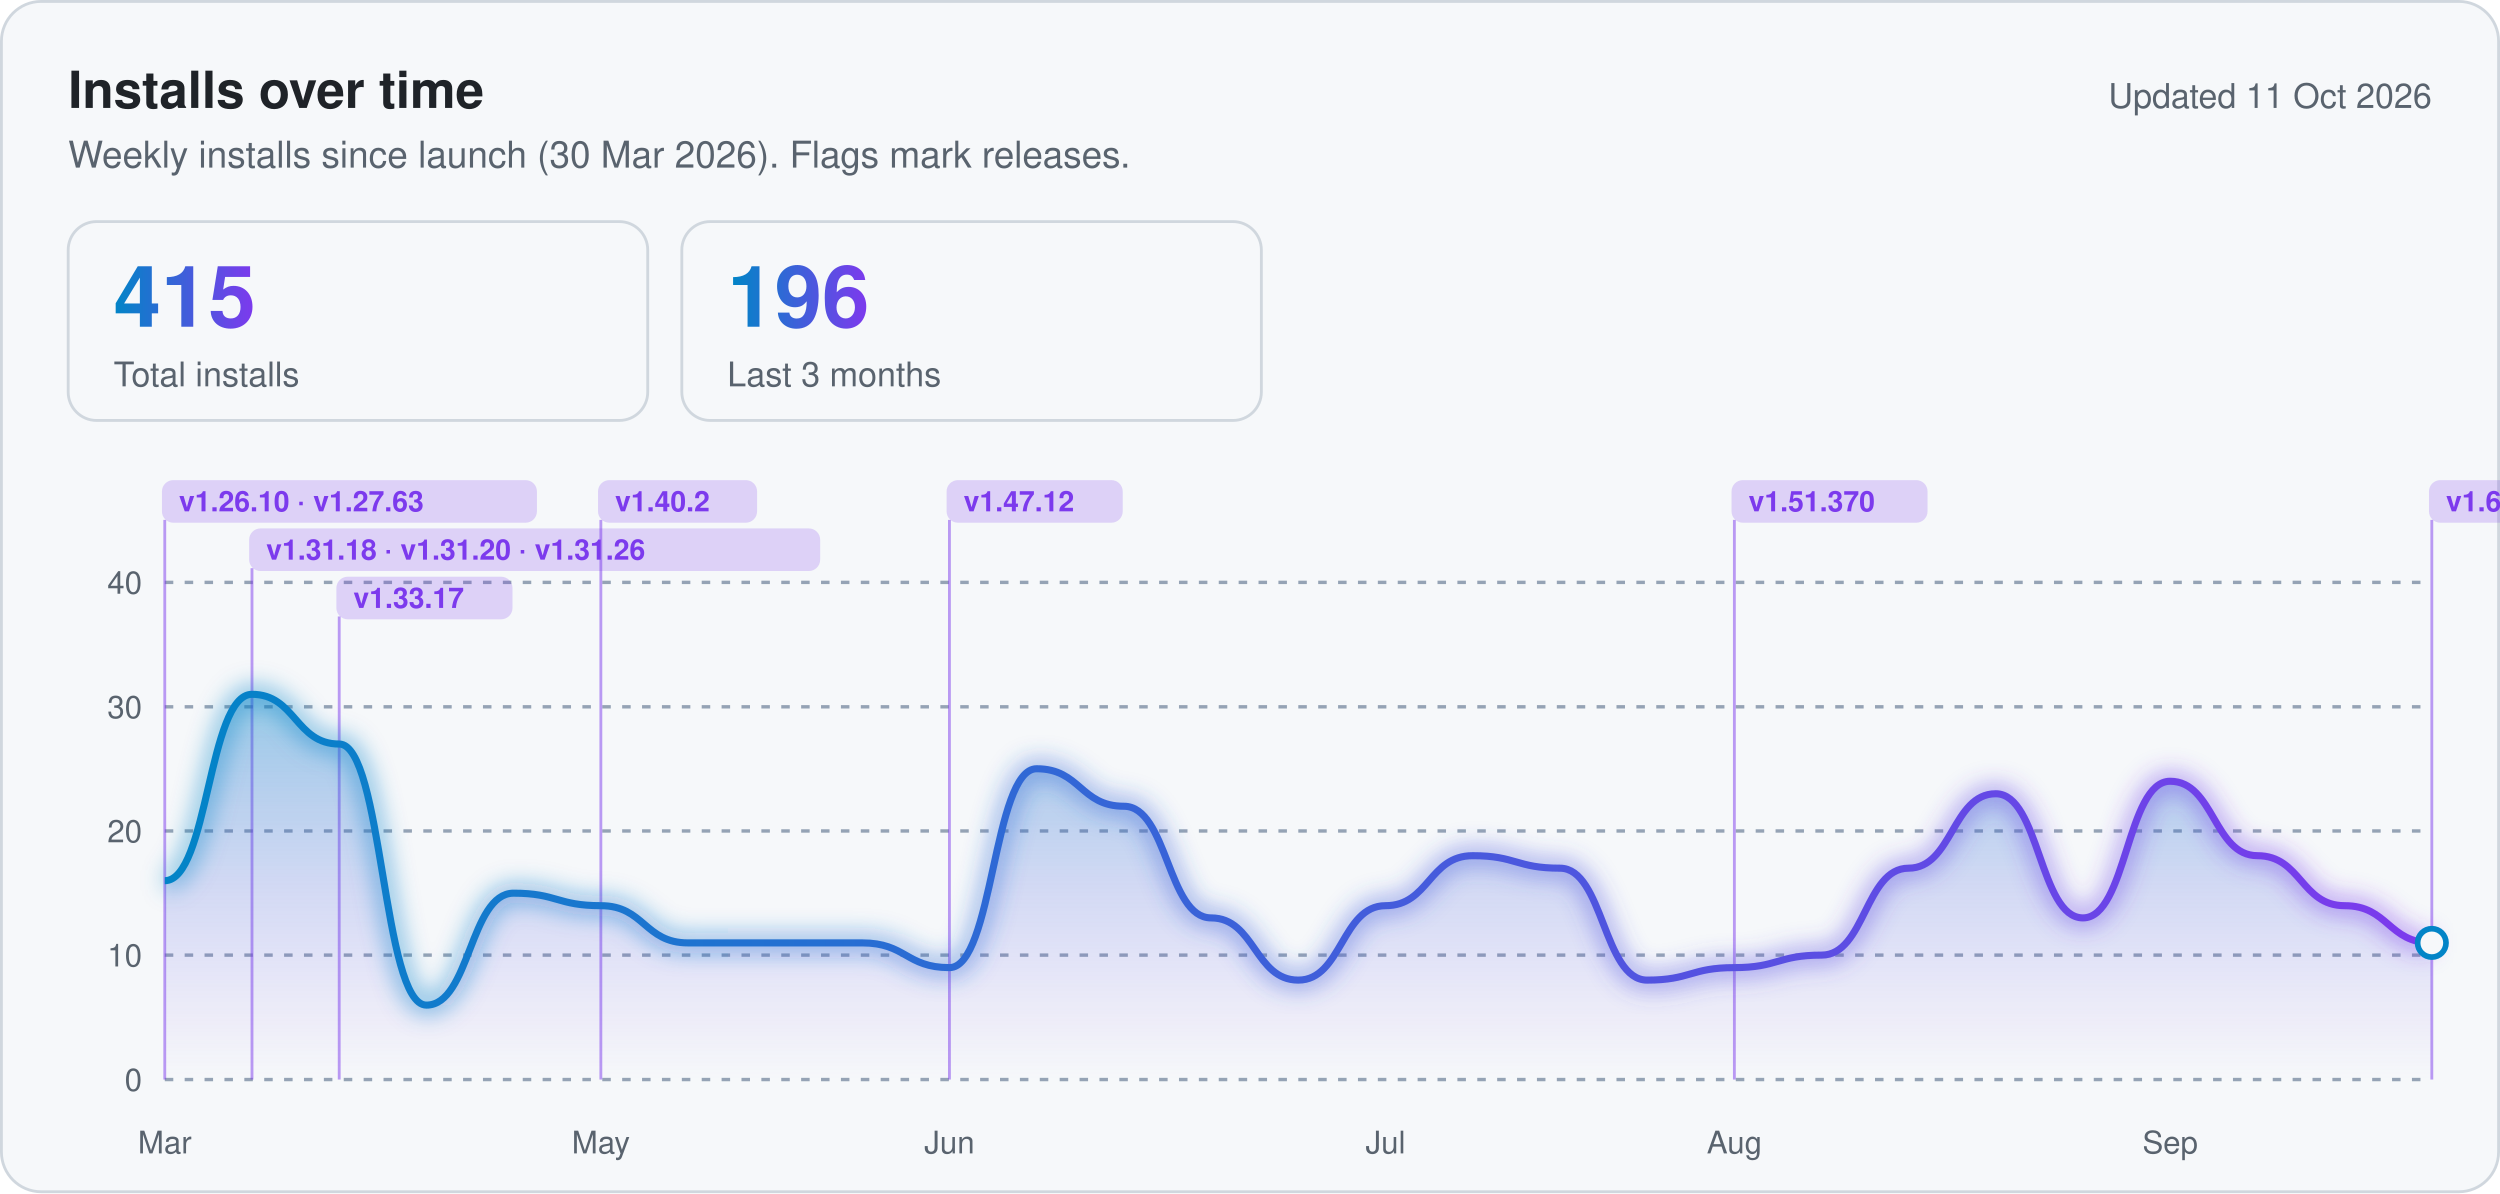
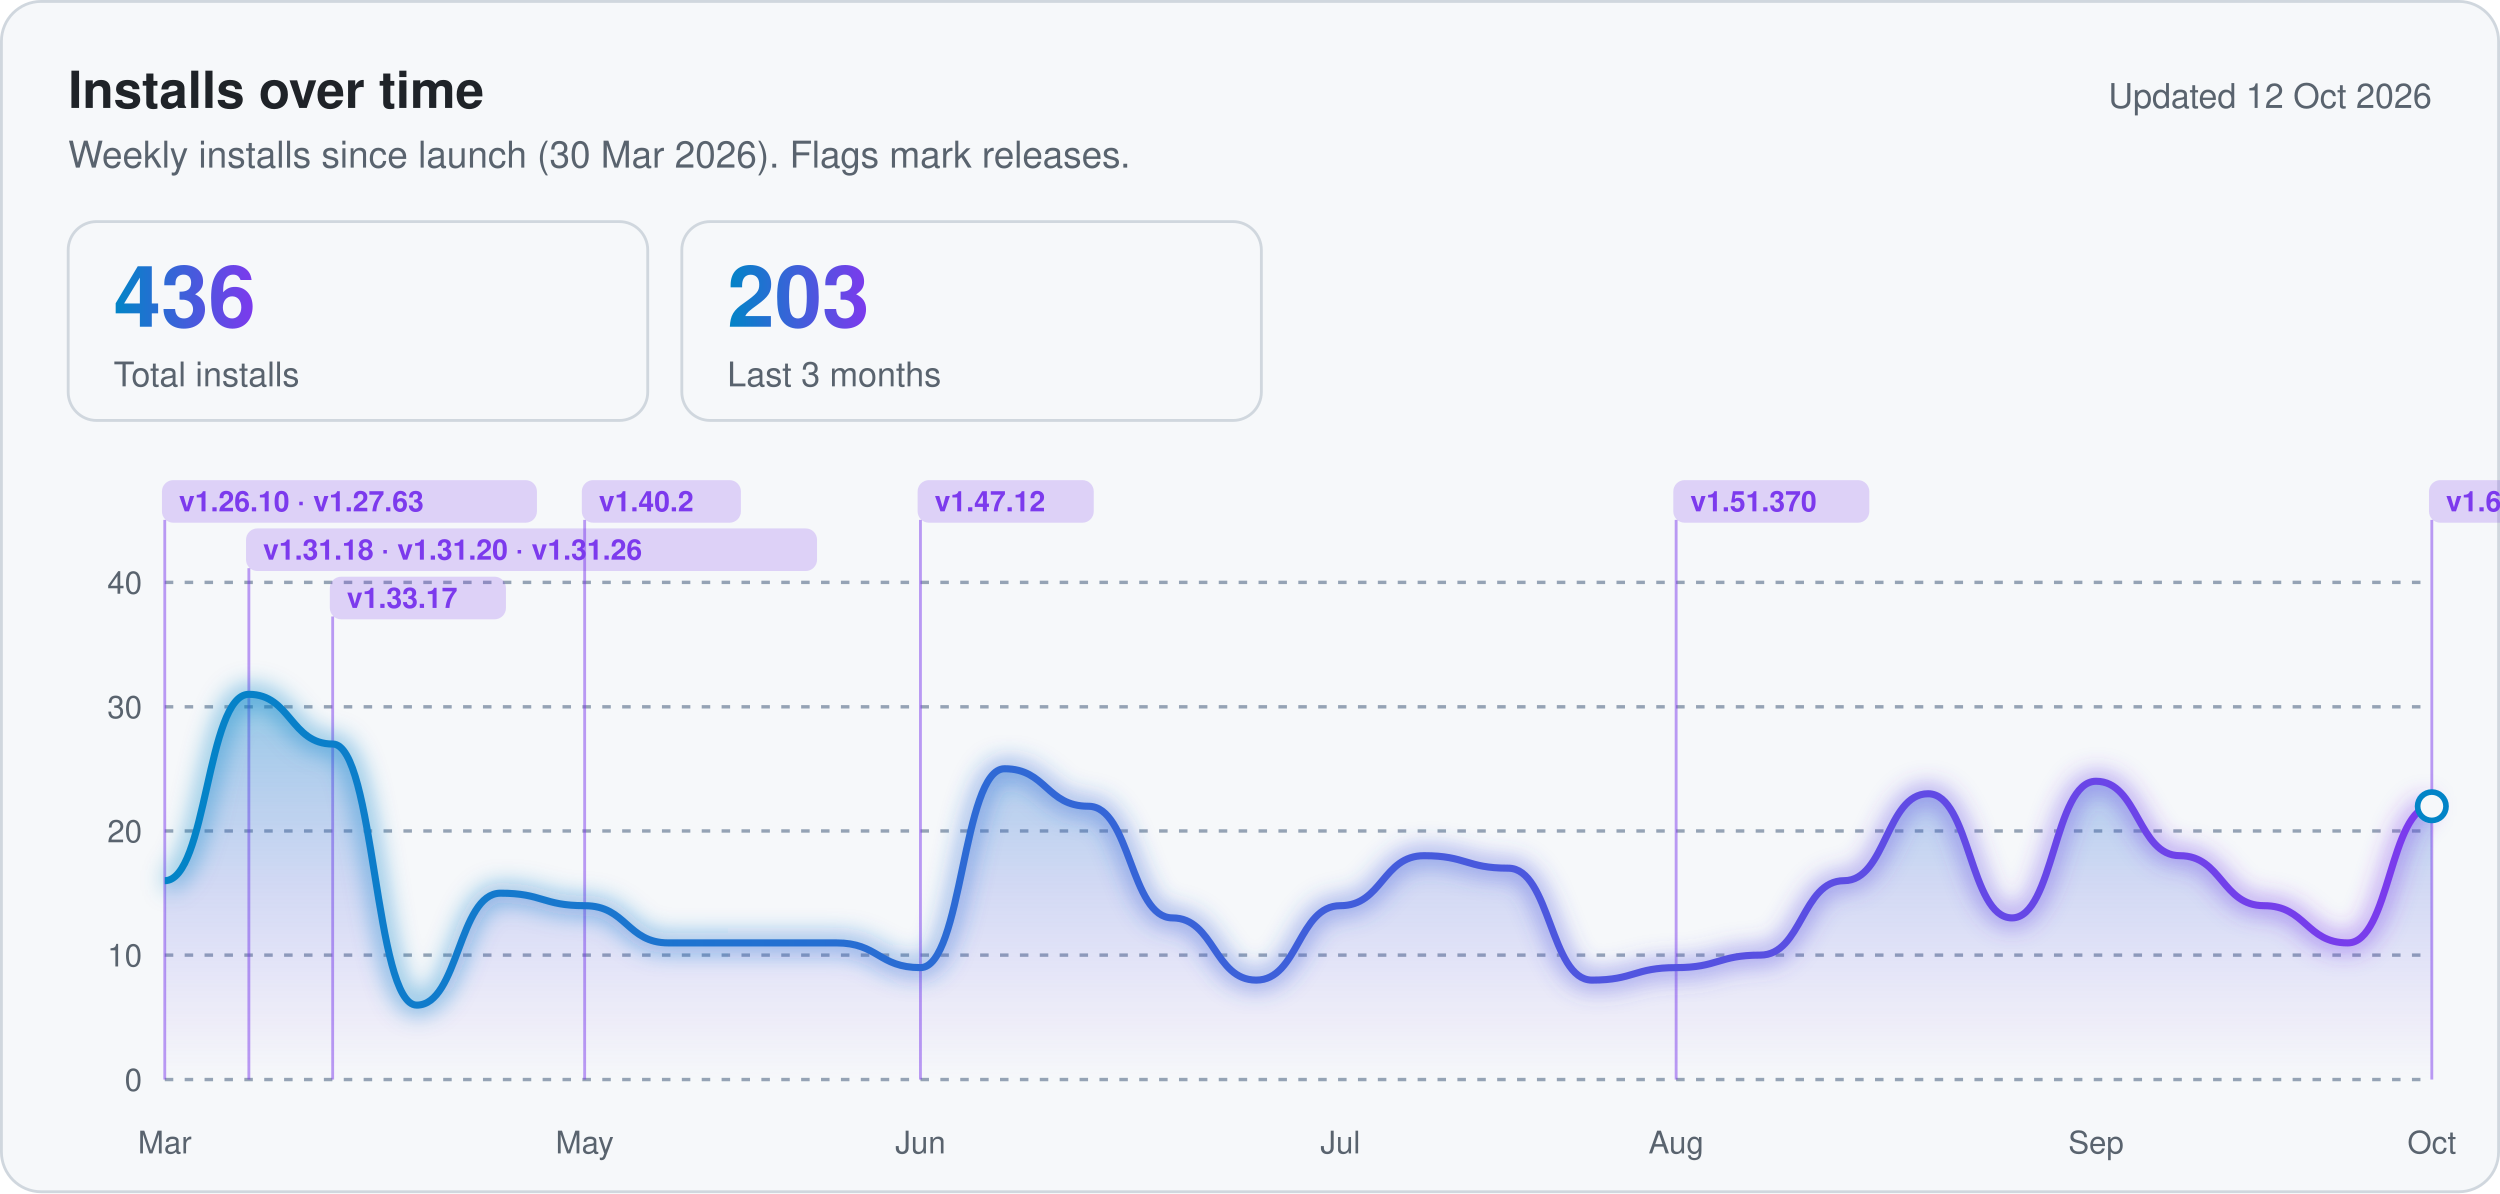
<svg xmlns="http://www.w3.org/2000/svg" viewBox="0 0 880 420" width="880" height="420" role="img" aria-label="Installs over time" font-family="'Segoe UI', system-ui, -apple-system, Helvetica, Arial, sans-serif">
  <style>@keyframes draw{from{stroke-dasharray:1;stroke-dashoffset:1}to{stroke-dasharray:1;stroke-dashoffset:0}}@keyframes fade{from{opacity:0}}.ln,.gw{animation:draw 2.2s ease-out .2s backwards}.fd{animation:fade 1.4s ease 1.2s backwards}@media (prefers-reduced-motion:reduce){.lwv{display:none}}@media (prefers-reduced-motion:reduce){*{animation:none!important}}</style>
  <defs>
    <linearGradient id="lg" x1="0" x2="1">
      <stop offset="0" stop-color="#0284c7" />
      <stop offset="1" stop-color="#7c3aed" />
    </linearGradient>
    <linearGradient id="ag" x1="0" x2="0" y1="0" y2="1">
      <stop offset="0" stop-color="#0284c7" stop-opacity=".4" />
      <stop offset="1" stop-color="#7c3aed" stop-opacity="0" />
    </linearGradient>
    <filter id="gw" x="-5%" y="-30%" width="110%" height="160%">
      <feGaussianBlur stdDeviation="4" />
    </filter>
    <linearGradient id="wv" gradientUnits="userSpaceOnUse" x1="0" y1="0" x2="880" y2="0" gradientTransform="translate(-90,0)">
      <stop offset="0" stop-color="#fff" stop-opacity="0" />
      <stop offset=".04" stop-color="#fff" stop-opacity="0" />
      <stop offset=".08" stop-color="#fff" stop-opacity="1" />
      <stop offset=".086" stop-color="#fff" stop-opacity="0" />
      <stop offset="1" stop-color="#fff" stop-opacity="0" />
      <animateTransform attributeName="gradientTransform" type="translate" from="-90 0" to="970 0" dur="10s" begin="2.4s" repeatCount="indefinite" />
    </linearGradient>
  </defs>
  <rect x=".5" y=".5" width="879" height="419" rx="14" fill="#f6f8fa" stroke="#d0d7de" />
  <text x="24" y="38" font-size="18" font-weight="700" fill="#1f2328">Installs over time</text>
  <text x="24" y="59" font-size="13" fill="#59636e">Weekly installs since launch (30 Mar 2026). Flags mark releases.</text>
-   <text x="856" y="38" font-size="12" fill="#59636e" text-anchor="end">Updated 11 Oct 2026</text>
+   <text x="856" y="38" font-size="12" fill="#59636e" text-anchor="end">Updated 12 Oct 2026</text>
  <rect x="24" y="78" width="204" height="70" rx="10" fill="none" stroke="#d0d7de" />
-   <text x="40" y="115" font-size="30" font-weight="700" fill="url(#lg)">415</text>
+   <text x="40" y="115" font-size="30" font-weight="700" fill="url(#lg)">436</text>
  <text x="40" y="136" font-size="12" fill="#59636e">Total installs</text>
  <rect x="240" y="78" width="204" height="70" rx="10" fill="none" stroke="#d0d7de" />
-   <text x="256" y="115" font-size="30" font-weight="700" fill="url(#lg)">196</text>
+   <text x="256" y="115" font-size="30" font-weight="700" fill="url(#lg)">203</text>
  <text x="256" y="136" font-size="12" fill="#59636e">Last 3 months</text>
  <line x1="58" x2="856" y1="380.0" y2="380.0" stroke="#95a3b5" stroke-width="1.2" stroke-dasharray="3 4" />
  <text x="50" y="384.0" font-size="11" fill="#59636e" text-anchor="end">0</text>
  <line x1="58" x2="856" y1="336.2" y2="336.2" stroke="#95a3b5" stroke-width="1.2" stroke-dasharray="3 4" />
  <text x="50" y="340.2" font-size="11" fill="#59636e" text-anchor="end">10</text>
  <line x1="58" x2="856" y1="292.5" y2="292.5" stroke="#95a3b5" stroke-width="1.2" stroke-dasharray="3 4" />
  <text x="50" y="296.5" font-size="11" fill="#59636e" text-anchor="end">20</text>
  <line x1="58" x2="856" y1="248.8" y2="248.8" stroke="#95a3b5" stroke-width="1.2" stroke-dasharray="3 4" />
  <text x="50" y="252.8" font-size="11" fill="#59636e" text-anchor="end">30</text>
  <line x1="58" x2="856" y1="205.0" y2="205.0" stroke="#95a3b5" stroke-width="1.2" stroke-dasharray="3 4" />
  <text x="50" y="209.0" font-size="11" fill="#59636e" text-anchor="end">40</text>
  <text x="58.0" y="406" font-size="11" fill="#59636e" text-anchor="middle">Mar</text>
-   <text x="211.5" y="406" font-size="11" fill="#59636e" text-anchor="middle">May</text>
-   <text x="334.2" y="406" font-size="11" fill="#59636e" text-anchor="middle">Jun</text>
-   <text x="487.7" y="406" font-size="11" fill="#59636e" text-anchor="middle">Jul</text>
-   <text x="610.5" y="406" font-size="11" fill="#59636e" text-anchor="middle">Aug</text>
-   <text x="763.9" y="406" font-size="11" fill="#59636e" text-anchor="middle">Sep</text>
+   <text x="205.8" y="406" font-size="11" fill="#59636e" text-anchor="middle">May</text>
+   <text x="324.0" y="406" font-size="11" fill="#59636e" text-anchor="middle">Jun</text>
+   <text x="471.8" y="406" font-size="11" fill="#59636e" text-anchor="middle">Jul</text>
+   <text x="590.0" y="406" font-size="11" fill="#59636e" text-anchor="middle">Aug</text>
+   <text x="737.8" y="406" font-size="11" fill="#59636e" text-anchor="middle">Sep</text>
+   <text x="856.0" y="406" font-size="11" fill="#59636e" text-anchor="middle">Oct</text>
  <line x1="58.0" x2="58.0" y1="183" y2="380" stroke="#7c3aed" stroke-opacity=".5" />
  <rect x="57.0" y="169" width="132" height="15" rx="4" fill="#7c3aed" fill-opacity=".2" />
  <text x="63.0" y="180" font-size="10" font-weight="600" fill="#7c3aed">v1.26.10 · v1.27.63</text>
-   <line x1="88.7" x2="88.7" y1="200" y2="380" stroke="#7c3aed" stroke-opacity=".5" />
-   <rect x="87.7" y="186" width="201" height="15" rx="4" fill="#7c3aed" fill-opacity=".2" />
-   <text x="93.7" y="197" font-size="10" font-weight="600" fill="#7c3aed">v1.31.18 · v1.31.20 · v1.31.26</text>
-   <line x1="119.4" x2="119.4" y1="217" y2="380" stroke="#7c3aed" stroke-opacity=".5" />
-   <rect x="118.4" y="203" width="62" height="15" rx="4" fill="#7c3aed" fill-opacity=".2" />
-   <text x="124.4" y="214" font-size="10" font-weight="600" fill="#7c3aed">v1.33.17</text>
-   <line x1="211.5" x2="211.5" y1="183" y2="380" stroke="#7c3aed" stroke-opacity=".5" />
-   <rect x="210.5" y="169" width="56" height="15" rx="4" fill="#7c3aed" fill-opacity=".2" />
-   <text x="216.5" y="180" font-size="10" font-weight="600" fill="#7c3aed">v1.40.2</text>
-   <line x1="334.2" x2="334.2" y1="183" y2="380" stroke="#7c3aed" stroke-opacity=".5" />
-   <rect x="333.2" y="169" width="62" height="15" rx="4" fill="#7c3aed" fill-opacity=".2" />
-   <text x="339.2" y="180" font-size="10" font-weight="600" fill="#7c3aed">v1.47.12</text>
-   <line x1="610.5" x2="610.5" y1="183" y2="380" stroke="#7c3aed" stroke-opacity=".5" />
-   <rect x="609.5" y="169" width="69" height="15" rx="4" fill="#7c3aed" fill-opacity=".2" />
-   <text x="615.5" y="180" font-size="10" font-weight="600" fill="#7c3aed">v1.51.370</text>
+   <line x1="87.6" x2="87.6" y1="200" y2="380" stroke="#7c3aed" stroke-opacity=".5" />
+   <rect x="86.6" y="186" width="201" height="15" rx="4" fill="#7c3aed" fill-opacity=".2" />
+   <text x="92.6" y="197" font-size="10" font-weight="600" fill="#7c3aed">v1.31.18 · v1.31.20 · v1.31.26</text>
+   <line x1="117.1" x2="117.1" y1="217" y2="380" stroke="#7c3aed" stroke-opacity=".5" />
+   <rect x="116.1" y="203" width="62" height="15" rx="4" fill="#7c3aed" fill-opacity=".2" />
+   <text x="122.1" y="214" font-size="10" font-weight="600" fill="#7c3aed">v1.33.17</text>
+   <line x1="205.8" x2="205.8" y1="183" y2="380" stroke="#7c3aed" stroke-opacity=".5" />
+   <rect x="204.8" y="169" width="56" height="15" rx="4" fill="#7c3aed" fill-opacity=".2" />
+   <text x="210.8" y="180" font-size="10" font-weight="600" fill="#7c3aed">v1.40.2</text>
+   <line x1="324.0" x2="324.0" y1="183" y2="380" stroke="#7c3aed" stroke-opacity=".5" />
+   <rect x="323.0" y="169" width="62" height="15" rx="4" fill="#7c3aed" fill-opacity=".2" />
+   <text x="329.0" y="180" font-size="10" font-weight="600" fill="#7c3aed">v1.47.12</text>
+   <line x1="590.0" x2="590.0" y1="183" y2="380" stroke="#7c3aed" stroke-opacity=".5" />
+   <rect x="589.0" y="169" width="69" height="15" rx="4" fill="#7c3aed" fill-opacity=".2" />
+   <text x="595.0" y="180" font-size="10" font-weight="600" fill="#7c3aed">v1.51.370</text>
  <line x1="856.0" x2="856.0" y1="183" y2="380" stroke="#7c3aed" stroke-opacity=".5" />
  <rect x="855.0" y="169" width="56" height="15" rx="4" fill="#7c3aed" fill-opacity=".2" />
  <text x="861.0" y="180" font-size="10" font-weight="600" fill="#7c3aed">v1.61.3</text>
-   <path class="fd" d="M58.0,310.0C73.3,310.0 73.3,244.4 88.7,244.4C104.0,244.4 104.0,261.9 119.4,261.9C134.7,261.9 134.7,353.8 150.1,353.8C165.4,353.8 165.4,314.4 180.8,314.4C196.1,314.4 196.1,318.8 211.5,318.8C226.8,318.8 226.8,331.9 242.2,331.9C257.5,331.9 257.5,331.9 272.8,331.9C288.2,331.9 288.2,331.9 303.5,331.9C318.9,331.9 318.9,340.6 334.2,340.6C349.6,340.6 349.6,270.6 364.9,270.6C380.3,270.6 380.3,283.8 395.6,283.8C411.0,283.8 411.0,323.1 426.3,323.1C441.7,323.1 441.7,345.0 457.0,345.0C472.3,345.0 472.3,318.8 487.7,318.8C503.0,318.8 503.0,301.2 518.4,301.2C533.7,301.2 533.7,305.6 549.1,305.6C564.4,305.6 564.4,345.0 579.8,345.0C595.1,345.0 595.1,340.6 610.5,340.6C625.8,340.6 625.8,336.2 641.2,336.2C656.5,336.2 656.5,305.6 671.8,305.6C687.2,305.6 687.2,279.4 702.5,279.4C717.9,279.4 717.9,323.1 733.2,323.1C748.6,323.1 748.6,275.0 763.9,275.0C779.3,275.0 779.3,301.2 794.6,301.2C810.0,301.2 810.0,318.8 825.3,318.8C840.7,318.8 840.7,331.9 856.0,331.9L856.0,380.0L58.0,380.0Z" fill="url(#ag)" />
-   <path class="gw" d="M58.0,310.0C73.3,310.0 73.3,244.4 88.7,244.4C104.0,244.4 104.0,261.9 119.4,261.9C134.7,261.9 134.7,353.8 150.1,353.8C165.4,353.8 165.4,314.4 180.8,314.4C196.1,314.4 196.1,318.8 211.5,318.8C226.8,318.8 226.8,331.9 242.2,331.9C257.5,331.9 257.5,331.9 272.8,331.9C288.2,331.9 288.2,331.9 303.5,331.9C318.9,331.9 318.9,340.6 334.2,340.6C349.6,340.6 349.6,270.6 364.9,270.6C380.3,270.6 380.3,283.8 395.6,283.8C411.0,283.8 411.0,323.1 426.3,323.1C441.7,323.1 441.7,345.0 457.0,345.0C472.3,345.0 472.3,318.8 487.7,318.8C503.0,318.8 503.0,301.2 518.4,301.2C533.7,301.2 533.7,305.6 549.1,305.6C564.4,305.6 564.4,345.0 579.8,345.0C595.1,345.0 595.1,340.6 610.5,340.6C625.8,340.6 625.8,336.2 641.2,336.2C656.5,336.2 656.5,305.6 671.8,305.6C687.2,305.6 687.2,279.4 702.5,279.4C717.9,279.4 717.9,323.1 733.2,323.1C748.6,323.1 748.6,275.0 763.9,275.0C779.3,275.0 779.3,301.2 794.6,301.2C810.0,301.2 810.0,318.8 825.3,318.8C840.7,318.8 840.7,331.9 856.0,331.9" pathLength="1" fill="none" stroke="url(#lg)" stroke-width="7" stroke-opacity=".45" filter="url(#gw)" />
-   <path class="ln" d="M58.0,310.0C73.3,310.0 73.3,244.4 88.7,244.4C104.0,244.4 104.0,261.9 119.4,261.9C134.7,261.9 134.7,353.8 150.1,353.8C165.4,353.8 165.4,314.4 180.8,314.4C196.1,314.4 196.1,318.8 211.5,318.8C226.8,318.8 226.8,331.9 242.2,331.9C257.5,331.9 257.5,331.9 272.8,331.9C288.2,331.9 288.2,331.9 303.5,331.9C318.9,331.9 318.9,340.6 334.2,340.6C349.6,340.6 349.6,270.6 364.9,270.6C380.3,270.6 380.3,283.8 395.6,283.8C411.0,283.8 411.0,323.1 426.3,323.1C441.7,323.1 441.7,345.0 457.0,345.0C472.3,345.0 472.3,318.8 487.7,318.8C503.0,318.8 503.0,301.2 518.4,301.2C533.7,301.2 533.7,305.6 549.1,305.6C564.4,305.6 564.4,345.0 579.8,345.0C595.1,345.0 595.1,340.6 610.5,340.6C625.8,340.6 625.8,336.2 641.2,336.2C656.5,336.2 656.5,305.6 671.8,305.6C687.2,305.6 687.2,279.4 702.5,279.4C717.9,279.4 717.9,323.1 733.2,323.1C748.6,323.1 748.6,275.0 763.9,275.0C779.3,275.0 779.3,301.2 794.6,301.2C810.0,301.2 810.0,318.8 825.3,318.8C840.7,318.8 840.7,331.9 856.0,331.9" pathLength="1" fill="none" stroke="url(#lg)" stroke-width="2.5" stroke-linejoin="round" />
-   <path class="lwv" d="M58.0,310.0C73.3,310.0 73.3,244.4 88.7,244.4C104.0,244.4 104.0,261.9 119.4,261.9C134.7,261.9 134.7,353.8 150.1,353.8C165.4,353.8 165.4,314.4 180.8,314.4C196.1,314.4 196.1,318.8 211.5,318.8C226.8,318.8 226.8,331.9 242.2,331.9C257.5,331.9 257.5,331.9 272.8,331.9C288.2,331.9 288.2,331.9 303.5,331.9C318.9,331.9 318.9,340.6 334.2,340.6C349.6,340.6 349.6,270.6 364.9,270.6C380.3,270.6 380.3,283.8 395.6,283.8C411.0,283.8 411.0,323.1 426.3,323.1C441.7,323.1 441.7,345.0 457.0,345.0C472.3,345.0 472.3,318.8 487.7,318.8C503.0,318.8 503.0,301.2 518.4,301.2C533.7,301.2 533.7,305.6 549.1,305.6C564.4,305.6 564.4,345.0 579.8,345.0C595.1,345.0 595.1,340.6 610.5,340.6C625.8,340.6 625.8,336.2 641.2,336.2C656.5,336.2 656.5,305.6 671.8,305.6C687.2,305.6 687.2,279.4 702.5,279.4C717.9,279.4 717.9,323.1 733.2,323.1C748.6,323.1 748.6,275.0 763.9,275.0C779.3,275.0 779.3,301.2 794.6,301.2C810.0,301.2 810.0,318.8 825.3,318.8C840.7,318.8 840.7,331.9 856.0,331.9" fill="none" stroke="url(#wv)" stroke-width="5.5" stroke-linecap="round" filter="url(#gw)" />
-   <path class="lwv" d="M58.0,310.0C73.3,310.0 73.3,244.4 88.7,244.4C104.0,244.4 104.0,261.9 119.4,261.9C134.7,261.9 134.7,353.8 150.1,353.8C165.4,353.8 165.4,314.4 180.8,314.4C196.1,314.4 196.1,318.8 211.5,318.8C226.8,318.8 226.8,331.9 242.2,331.9C257.5,331.9 257.5,331.9 272.8,331.9C288.2,331.9 288.2,331.9 303.5,331.9C318.9,331.9 318.9,340.6 334.2,340.6C349.6,340.6 349.6,270.6 364.9,270.6C380.3,270.6 380.3,283.8 395.6,283.8C411.0,283.8 411.0,323.1 426.3,323.1C441.7,323.1 441.7,345.0 457.0,345.0C472.3,345.0 472.3,318.8 487.7,318.8C503.0,318.8 503.0,301.2 518.4,301.2C533.7,301.2 533.7,305.6 549.1,305.6C564.4,305.6 564.4,345.0 579.8,345.0C595.1,345.0 595.1,340.6 610.5,340.6C625.8,340.6 625.8,336.2 641.2,336.2C656.5,336.2 656.5,305.6 671.8,305.6C687.2,305.6 687.2,279.4 702.5,279.4C717.9,279.4 717.9,323.1 733.2,323.1C748.6,323.1 748.6,275.0 763.9,275.0C779.3,275.0 779.3,301.2 794.6,301.2C810.0,301.2 810.0,318.8 825.3,318.8C840.7,318.8 840.7,331.9 856.0,331.9" fill="none" stroke="url(#wv)" stroke-width="2" stroke-linecap="round" />
-   <circle class="fd" cx="856.0" cy="331.9" r="5" fill="#f6f8fa" stroke="#0284c7" stroke-width="2" />
+   <path class="fd" d="M58.0,310.0C72.8,310.0 72.8,244.4 87.6,244.4C102.3,244.4 102.3,261.9 117.1,261.9C131.9,261.9 131.9,353.8 146.7,353.8C161.4,353.8 161.4,314.4 176.2,314.4C191.0,314.4 191.0,318.8 205.8,318.8C220.6,318.8 220.6,331.9 235.3,331.9C250.1,331.9 250.1,331.9 264.9,331.9C279.7,331.9 279.7,331.9 294.4,331.9C309.2,331.9 309.2,340.6 324.0,340.6C338.8,340.6 338.8,270.6 353.6,270.6C368.3,270.6 368.3,283.8 383.1,283.8C397.9,283.8 397.9,323.1 412.7,323.1C427.4,323.1 427.4,345.0 442.2,345.0C457.0,345.0 457.0,318.8 471.8,318.8C486.6,318.8 486.6,301.2 501.3,301.2C516.1,301.2 516.1,305.6 530.9,305.6C545.7,305.6 545.7,345.0 560.4,345.0C575.2,345.0 575.2,340.6 590.0,340.6C604.8,340.6 604.8,336.2 619.6,336.2C634.3,336.2 634.3,310.0 649.1,310.0C663.9,310.0 663.9,279.4 678.7,279.4C693.4,279.4 693.4,323.1 708.2,323.1C723.0,323.1 723.0,275.0 737.8,275.0C752.6,275.0 752.6,301.2 767.3,301.2C782.1,301.2 782.1,318.8 796.9,318.8C811.7,318.8 811.7,331.9 826.4,331.9C841.2,331.9 841.2,283.8 856.0,283.8L856.0,380.0L58.0,380.0Z" fill="url(#ag)" />
+   <path class="gw" d="M58.0,310.0C72.8,310.0 72.8,244.4 87.6,244.4C102.3,244.4 102.3,261.9 117.1,261.9C131.9,261.9 131.9,353.8 146.7,353.8C161.4,353.8 161.4,314.4 176.2,314.4C191.0,314.4 191.0,318.8 205.8,318.8C220.6,318.8 220.6,331.9 235.3,331.9C250.1,331.9 250.1,331.9 264.9,331.9C279.7,331.9 279.7,331.9 294.4,331.9C309.2,331.9 309.2,340.6 324.0,340.6C338.8,340.6 338.8,270.6 353.6,270.6C368.3,270.6 368.3,283.8 383.1,283.8C397.9,283.8 397.9,323.1 412.7,323.1C427.4,323.1 427.4,345.0 442.2,345.0C457.0,345.0 457.0,318.8 471.8,318.8C486.6,318.8 486.6,301.2 501.3,301.2C516.1,301.2 516.1,305.6 530.9,305.6C545.7,305.6 545.7,345.0 560.4,345.0C575.2,345.0 575.2,340.6 590.0,340.6C604.8,340.6 604.8,336.2 619.6,336.2C634.3,336.2 634.3,310.0 649.1,310.0C663.9,310.0 663.9,279.4 678.7,279.4C693.4,279.4 693.4,323.1 708.2,323.1C723.0,323.1 723.0,275.0 737.8,275.0C752.6,275.0 752.6,301.2 767.3,301.2C782.1,301.2 782.1,318.8 796.9,318.8C811.7,318.8 811.7,331.9 826.4,331.9C841.2,331.9 841.2,283.8 856.0,283.8" pathLength="1" fill="none" stroke="url(#lg)" stroke-width="7" stroke-opacity=".45" filter="url(#gw)" />
+   <path class="ln" d="M58.0,310.0C72.8,310.0 72.8,244.4 87.6,244.4C102.3,244.4 102.3,261.9 117.1,261.9C131.9,261.9 131.9,353.8 146.7,353.8C161.4,353.8 161.4,314.4 176.2,314.4C191.0,314.4 191.0,318.8 205.8,318.8C220.6,318.8 220.6,331.9 235.3,331.9C250.1,331.9 250.1,331.9 264.9,331.9C279.7,331.9 279.7,331.9 294.4,331.9C309.2,331.9 309.2,340.6 324.0,340.6C338.8,340.6 338.8,270.6 353.6,270.6C368.3,270.6 368.3,283.8 383.1,283.8C397.9,283.8 397.9,323.1 412.7,323.1C427.4,323.1 427.4,345.0 442.2,345.0C457.0,345.0 457.0,318.8 471.8,318.8C486.6,318.8 486.6,301.2 501.3,301.2C516.1,301.2 516.1,305.6 530.9,305.6C545.7,305.6 545.7,345.0 560.4,345.0C575.2,345.0 575.2,340.6 590.0,340.6C604.8,340.6 604.8,336.2 619.6,336.2C634.3,336.2 634.3,310.0 649.1,310.0C663.9,310.0 663.9,279.4 678.7,279.4C693.4,279.4 693.4,323.1 708.2,323.1C723.0,323.1 723.0,275.0 737.8,275.0C752.6,275.0 752.6,301.2 767.3,301.2C782.1,301.2 782.1,318.8 796.9,318.8C811.7,318.8 811.7,331.9 826.4,331.9C841.2,331.9 841.2,283.8 856.0,283.8" pathLength="1" fill="none" stroke="url(#lg)" stroke-width="2.5" stroke-linejoin="round" />
+   <path class="lwv" d="M58.0,310.0C72.8,310.0 72.8,244.4 87.6,244.4C102.3,244.4 102.3,261.9 117.1,261.9C131.9,261.9 131.9,353.8 146.7,353.8C161.4,353.8 161.4,314.4 176.2,314.4C191.0,314.4 191.0,318.8 205.8,318.8C220.6,318.8 220.6,331.9 235.3,331.9C250.1,331.9 250.1,331.9 264.9,331.9C279.7,331.9 279.7,331.9 294.4,331.9C309.2,331.9 309.2,340.6 324.0,340.6C338.8,340.6 338.8,270.6 353.6,270.6C368.3,270.6 368.3,283.8 383.1,283.8C397.9,283.8 397.9,323.1 412.7,323.1C427.4,323.1 427.4,345.0 442.2,345.0C457.0,345.0 457.0,318.8 471.8,318.8C486.6,318.8 486.6,301.2 501.3,301.2C516.1,301.2 516.1,305.6 530.9,305.6C545.7,305.6 545.7,345.0 560.4,345.0C575.2,345.0 575.2,340.6 590.0,340.6C604.8,340.6 604.8,336.2 619.6,336.2C634.3,336.2 634.3,310.0 649.1,310.0C663.9,310.0 663.9,279.4 678.7,279.4C693.4,279.4 693.4,323.1 708.2,323.1C723.0,323.1 723.0,275.0 737.8,275.0C752.6,275.0 752.6,301.2 767.3,301.2C782.1,301.2 782.1,318.8 796.9,318.8C811.7,318.8 811.7,331.9 826.4,331.9C841.2,331.9 841.2,283.8 856.0,283.8" fill="none" stroke="url(#wv)" stroke-width="5.5" stroke-linecap="round" filter="url(#gw)" />
+   <path class="lwv" d="M58.0,310.0C72.8,310.0 72.8,244.4 87.6,244.4C102.3,244.4 102.3,261.9 117.1,261.9C131.9,261.9 131.9,353.8 146.7,353.8C161.4,353.8 161.4,314.4 176.2,314.4C191.0,314.4 191.0,318.8 205.8,318.8C220.6,318.8 220.6,331.9 235.3,331.9C250.1,331.9 250.1,331.9 264.9,331.9C279.7,331.9 279.7,331.9 294.4,331.9C309.2,331.9 309.2,340.6 324.0,340.6C338.8,340.6 338.8,270.6 353.6,270.6C368.3,270.6 368.3,283.8 383.1,283.8C397.9,283.8 397.9,323.1 412.7,323.1C427.4,323.1 427.4,345.0 442.2,345.0C457.0,345.0 457.0,318.8 471.8,318.8C486.6,318.8 486.6,301.2 501.3,301.2C516.1,301.2 516.1,305.6 530.9,305.6C545.7,305.6 545.7,345.0 560.4,345.0C575.2,345.0 575.2,340.6 590.0,340.6C604.8,340.6 604.8,336.2 619.6,336.2C634.3,336.2 634.3,310.0 649.1,310.0C663.9,310.0 663.9,279.4 678.7,279.4C693.4,279.4 693.4,323.1 708.2,323.1C723.0,323.1 723.0,275.0 737.8,275.0C752.6,275.0 752.6,301.2 767.3,301.2C782.1,301.2 782.1,318.8 796.9,318.8C811.7,318.8 811.7,331.9 826.4,331.9C841.2,331.9 841.2,283.8 856.0,283.8" fill="none" stroke="url(#wv)" stroke-width="2" stroke-linecap="round" />
+   <circle class="fd" cx="856.0" cy="283.8" r="5" fill="#f6f8fa" stroke="#0284c7" stroke-width="2" />
</svg>
